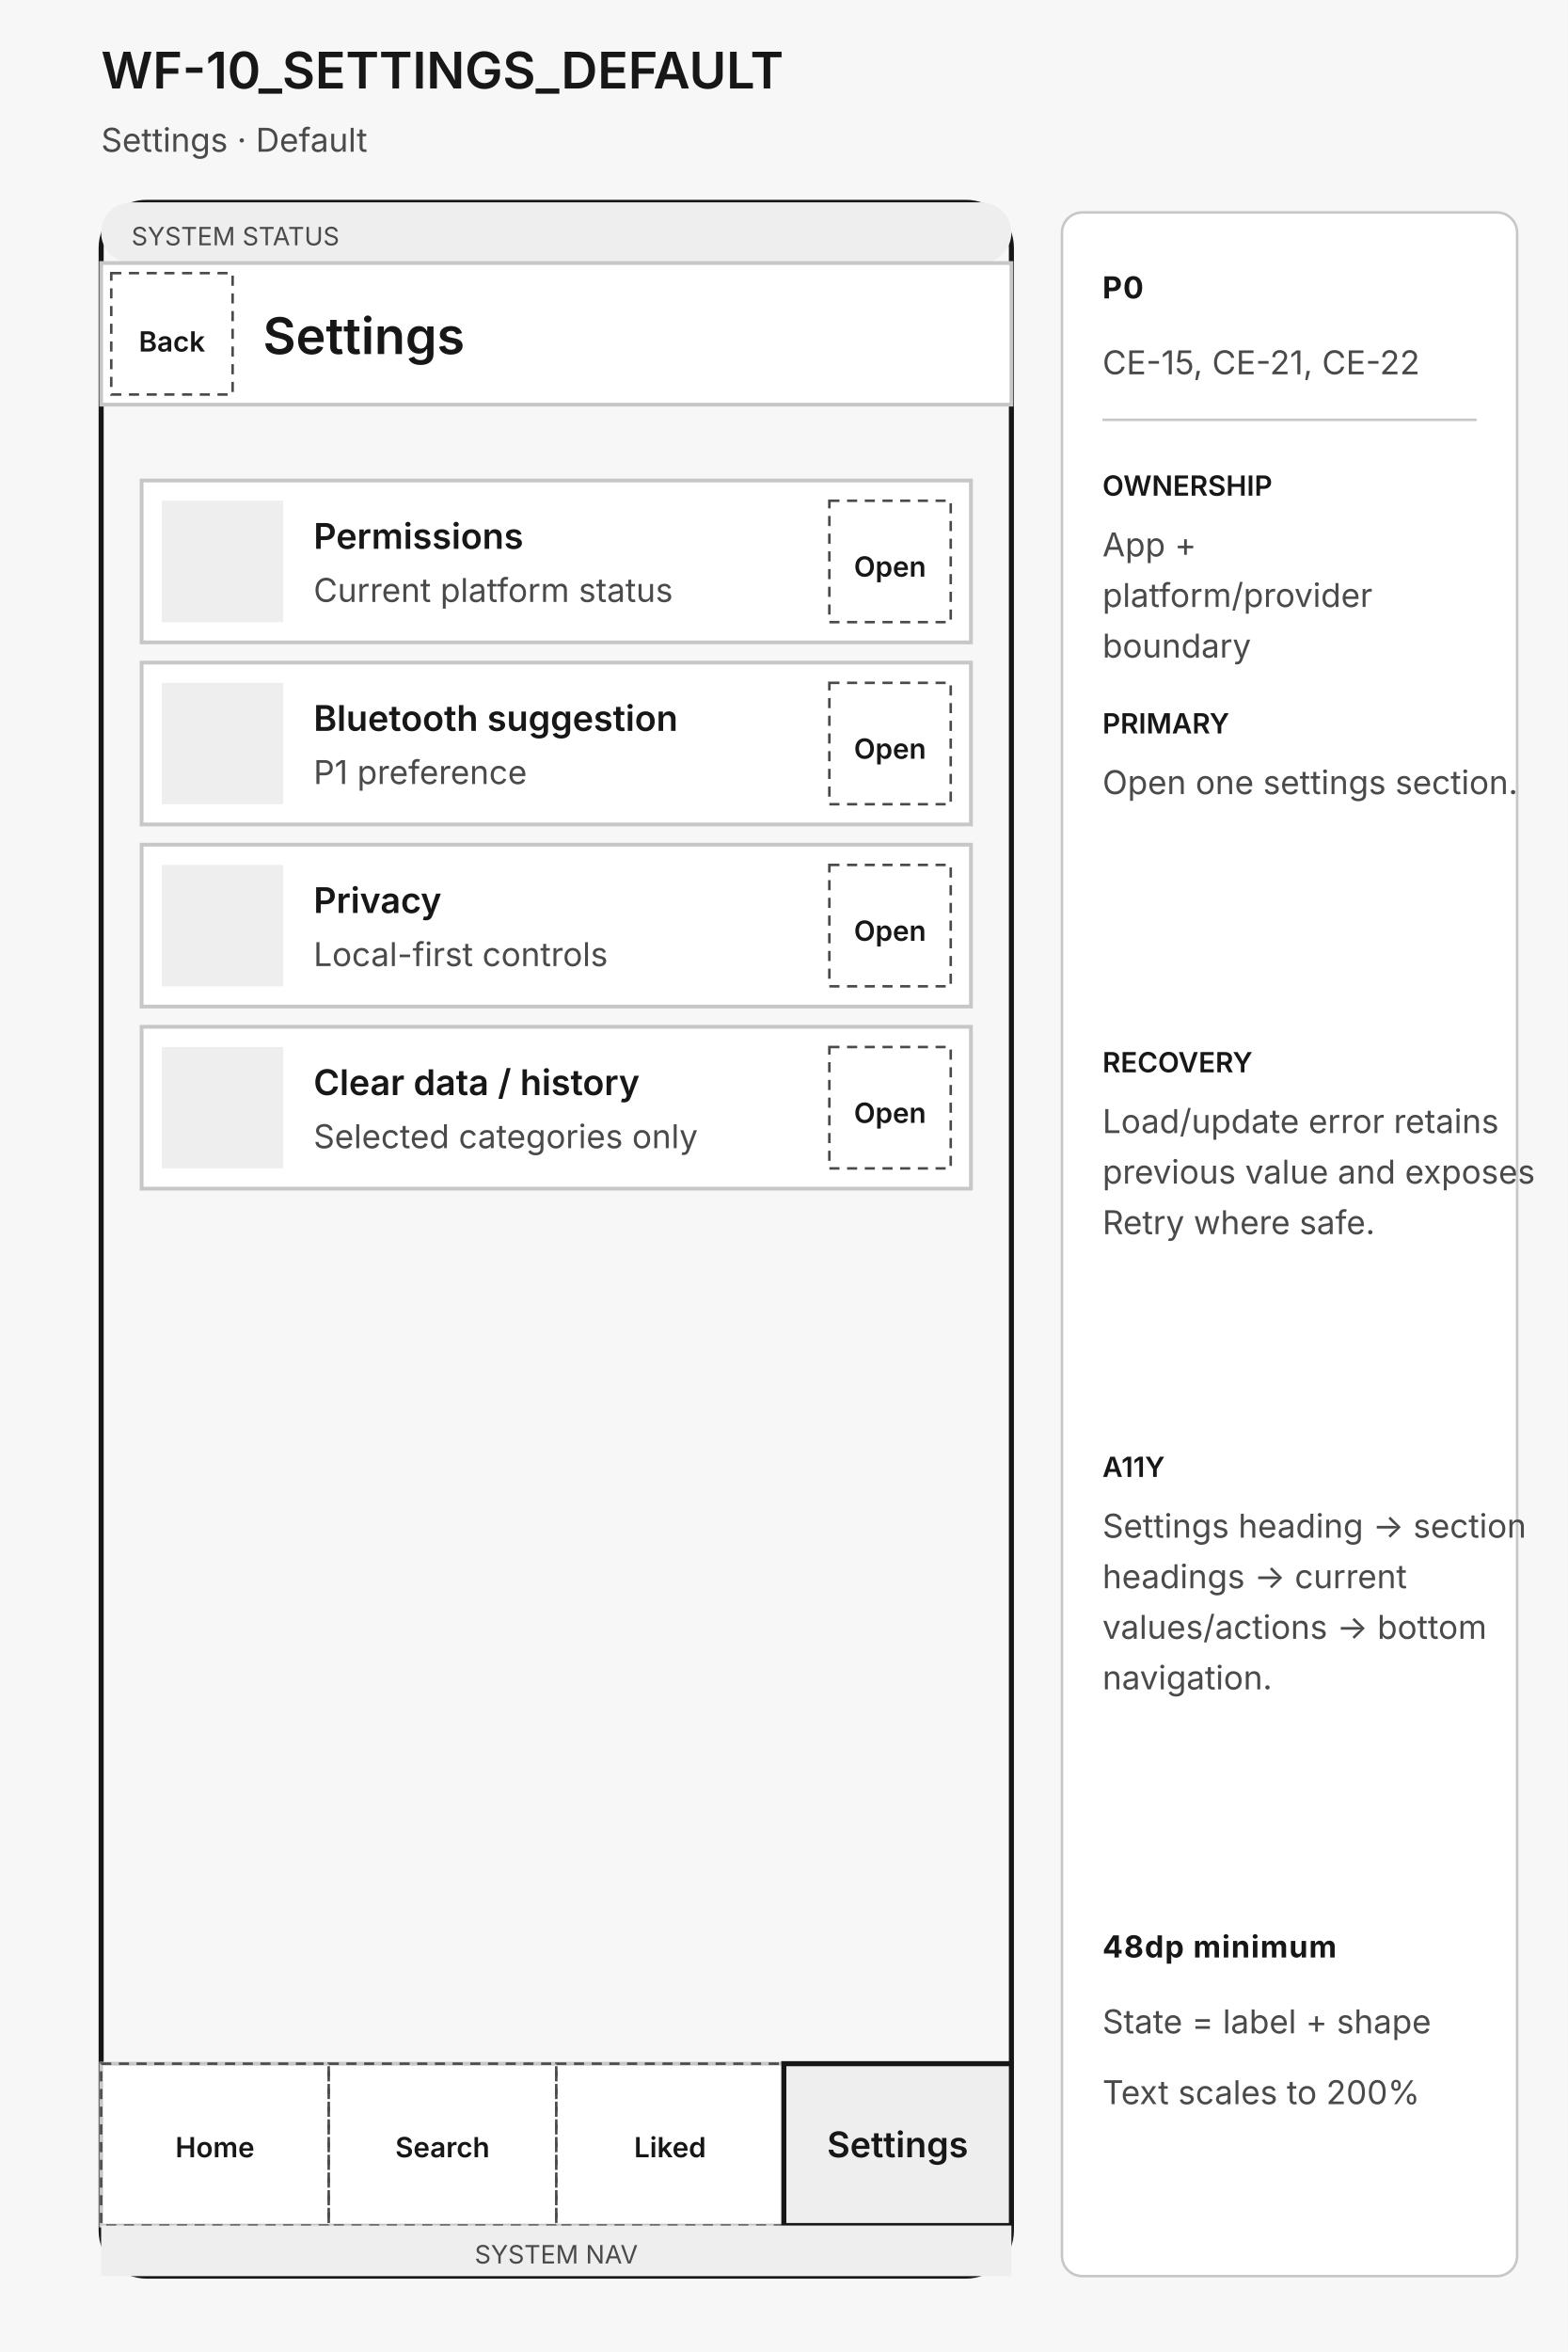
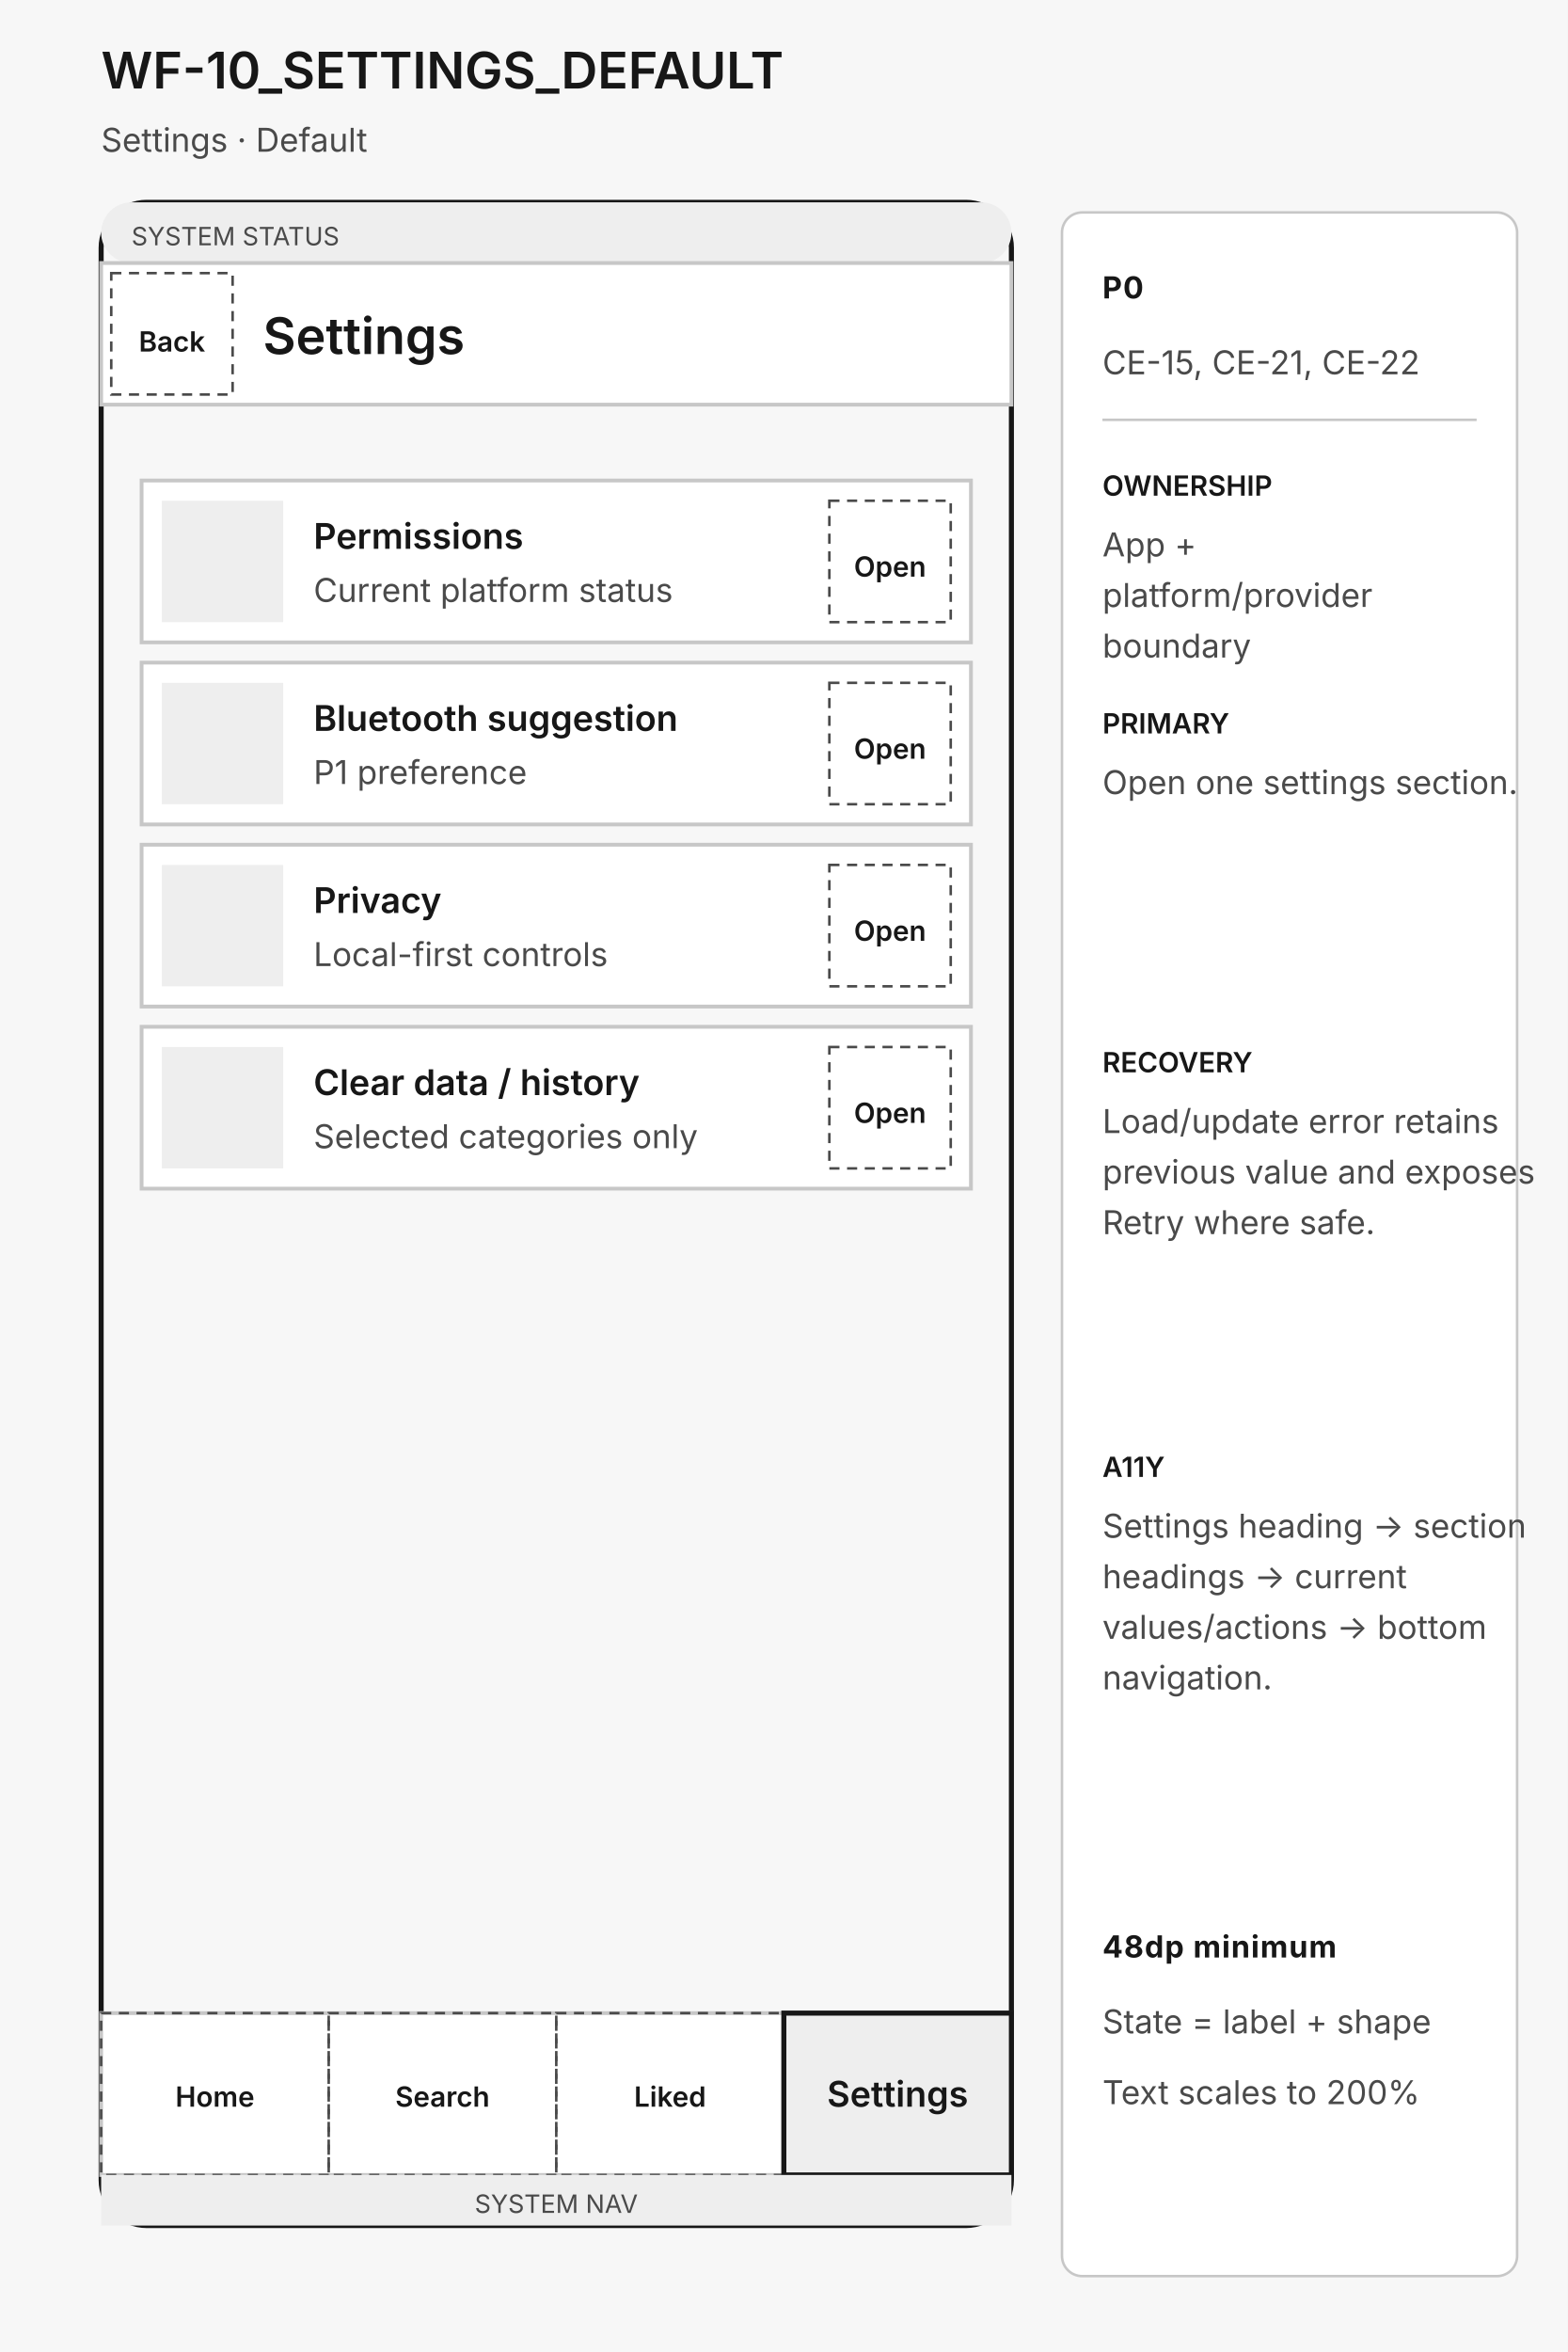
<svg xmlns="http://www.w3.org/2000/svg" width="620" height="930" viewBox="0 0 620 930" role="img" aria-labelledby="title desc" data-wf-id="WF-10_SETTINGS_DEFAULT" data-state-ids="CE-15, CE-21, CE-22" data-priority="P0">
  <style>text{font-family:Inter,Arial,sans-serif;fill:#171717}.title{font-size:28px;font-weight:700}.h1{font-size:24px;font-weight:600}.h2{font-size:20px;font-weight:600}.body{font-size:16px}.label{font-size:14px;font-weight:600}.note{font-size:13px;fill:#4A4A4A}.mini{font-size:11px;font-weight:600}.measure{font-size:10px;fill:#4A4A4A}.chip{font-size:12px;font-weight:700;letter-spacing:.4px}.device{fill:#F7F7F7;stroke:#171717;stroke-width:2}.surface{fill:#FFFFFF;stroke:#C7C7C7;stroke-width:1.5}.subtle{fill:#EEEEEE}.inverse{fill:#171717;stroke:#171717}.inverseText{fill:#FFFFFF}.touch{fill:none;stroke:#4A4A4A;stroke-width:1;stroke-dasharray:4 3}.selected{fill:#EEEEEE;stroke:#171717;stroke-width:2}.system{fill:#F7F7F7;stroke:#4A4A4A;stroke-width:1.5;stroke-dasharray:7 5}.annotation{fill:#FFFFFF;stroke:#C7C7C7}.divider{stroke:#C7C7C7}</style>
  <rect width="620" height="930" fill="#F7F7F7" />
  <text x="40" y="35" class="h2" text-anchor="start">WF-10_SETTINGS_DEFAULT</text>
  <text x="40" y="60" class="note" text-anchor="start">Settings · Default</text>
-   <rect x="40" y="80" width="360" height="820" rx="18" class="device" />
+   <rect x="40" y="80" width="360" height="800" rx="18" class="device" />
  <rect x="40" y="80" width="360" height="24" rx="12" class="subtle" />
  <text x="52" y="97" class="measure" text-anchor="start">SYSTEM STATUS</text>
  <g>
    <rect x="40" y="104" width="360" height="56" class="surface" />
    <g data-touch-min="48">
      <rect x="44" y="108" width="48" height="48" class="touch" />
      <text x="68" y="139" class="mini" text-anchor="middle">Back</text>
    </g>
    <text x="104" y="140" class="h2" text-anchor="start">Settings</text>
  </g>
  <g>
    <rect x="56" y="190" width="328" height="64" class="surface" />
    <rect x="64" y="198" width="48" height="48" class="subtle" />
    <text x="124" y="217" class="label" text-anchor="start">Permissions</text>
    <text x="124" y="238" class="note" text-anchor="start">Current platform status</text>
    <g data-touch-min="48">
      <rect x="328" y="198" width="48" height="48" class="touch" />
      <text x="352" y="228" class="mini" text-anchor="middle">Open</text>
    </g>
  </g>
  <g>
    <rect x="56" y="262" width="328" height="64" class="surface" />
    <rect x="64" y="270" width="48" height="48" class="subtle" />
    <text x="124" y="289" class="label" text-anchor="start">Bluetooth suggestion</text>
    <text x="124" y="310" class="note" text-anchor="start">P1 preference</text>
    <g data-touch-min="48">
      <rect x="328" y="270" width="48" height="48" class="touch" />
      <text x="352" y="300" class="mini" text-anchor="middle">Open</text>
    </g>
  </g>
  <g>
    <rect x="56" y="334" width="328" height="64" class="surface" />
    <rect x="64" y="342" width="48" height="48" class="subtle" />
    <text x="124" y="361" class="label" text-anchor="start">Privacy</text>
    <text x="124" y="382" class="note" text-anchor="start">Local-first controls</text>
    <g data-touch-min="48">
      <rect x="328" y="342" width="48" height="48" class="touch" />
      <text x="352" y="372" class="mini" text-anchor="middle">Open</text>
    </g>
  </g>
  <g>
    <rect x="56" y="406" width="328" height="64" class="surface" />
    <rect x="64" y="414" width="48" height="48" class="subtle" />
    <text x="124" y="433" class="label" text-anchor="start">Clear data / history</text>
    <text x="124" y="454" class="note" text-anchor="start">Selected categories only</text>
    <g data-touch-min="48">
      <rect x="328" y="414" width="48" height="48" class="touch" />
      <text x="352" y="444" class="mini" text-anchor="middle">Open</text>
    </g>
  </g>
  <g>
-     <rect x="40" y="816" width="360" height="64" class="surface" />
+     <rect x="40" y="796" width="360" height="64" class="surface" />
    <g data-touch-min="48">
-       <rect x="40" y="816" width="90" height="64" class="touch" />
-       <text x="85" y="853" class="mini" text-anchor="middle">Home</text>
+       <rect x="40" y="796" width="90" height="64" class="touch" />
+       <text x="85" y="833" class="mini" text-anchor="middle">Home</text>
    </g>
    <g data-touch-min="48">
-       <rect x="130" y="816" width="90" height="64" class="touch" />
-       <text x="175" y="853" class="mini" text-anchor="middle">Search</text>
+       <rect x="130" y="796" width="90" height="64" class="touch" />
+       <text x="175" y="833" class="mini" text-anchor="middle">Search</text>
    </g>
    <g data-touch-min="48">
-       <rect x="220" y="816" width="90" height="64" class="touch" />
-       <text x="265" y="853" class="mini" text-anchor="middle">Liked</text>
+       <rect x="220" y="796" width="90" height="64" class="touch" />
+       <text x="265" y="833" class="mini" text-anchor="middle">Liked</text>
    </g>
    <g data-touch-min="48">
-       <rect x="310" y="816" width="90" height="64" class="selected" />
-       <text x="355" y="853" class="label" text-anchor="middle">Settings</text>
+       <rect x="310" y="796" width="90" height="64" class="selected" />
+       <text x="355" y="833" class="label" text-anchor="middle">Settings</text>
    </g>
  </g>
-   <rect x="40" y="880" width="360" height="20" class="subtle" />
-   <text x="220" y="895" class="measure" text-anchor="middle">SYSTEM NAV</text>
+   <rect x="40" y="860" width="360" height="20" class="subtle" />
+   <text x="220" y="875" class="measure" text-anchor="middle">SYSTEM NAV</text>
  <g transform="translate(420 84)">
    <rect width="180" height="816" rx="8" class="annotation" />
    <text x="16" y="34" class="chip" text-anchor="start">P0</text>
    <text x="16" y="64" class="note" text-anchor="start">CE-15, CE-21, CE-22</text>
    <line x1="16" y1="82" x2="164" y2="82" class="divider" />
    <text x="16" y="112" class="mini" text-anchor="start">OWNERSHIP</text>
    <text x="16" y="136" class="note" text-anchor="start">App +</text>
    <text x="16" y="156" class="note" text-anchor="start">platform/provider</text>
    <text x="16" y="176" class="note" text-anchor="start">boundary</text>
    <text x="16" y="206" class="mini" text-anchor="start">PRIMARY</text>
    <text x="16" y="230" class="note" text-anchor="start">Open one settings section.</text>
    <text x="16" y="340" class="mini" text-anchor="start">RECOVERY</text>
    <text x="16" y="364" class="note" text-anchor="start">Load/update error retains</text>
    <text x="16" y="384" class="note" text-anchor="start">previous value and exposes</text>
    <text x="16" y="404" class="note" text-anchor="start">Retry where safe.</text>
    <text x="16" y="500" class="mini" text-anchor="start">A11Y</text>
    <text x="16" y="524" class="note" text-anchor="start">Settings heading → section</text>
    <text x="16" y="544" class="note" text-anchor="start">headings → current</text>
    <text x="16" y="564" class="note" text-anchor="start">values/actions → bottom</text>
    <text x="16" y="584" class="note" text-anchor="start">navigation.</text>
    <text x="16" y="690" class="chip" text-anchor="start">48dp minimum</text>
    <text x="16" y="720" class="note" text-anchor="start">State = label + shape</text>
    <text x="16" y="748" class="note" text-anchor="start">Text scales to 200%</text>
  </g>
</svg>
